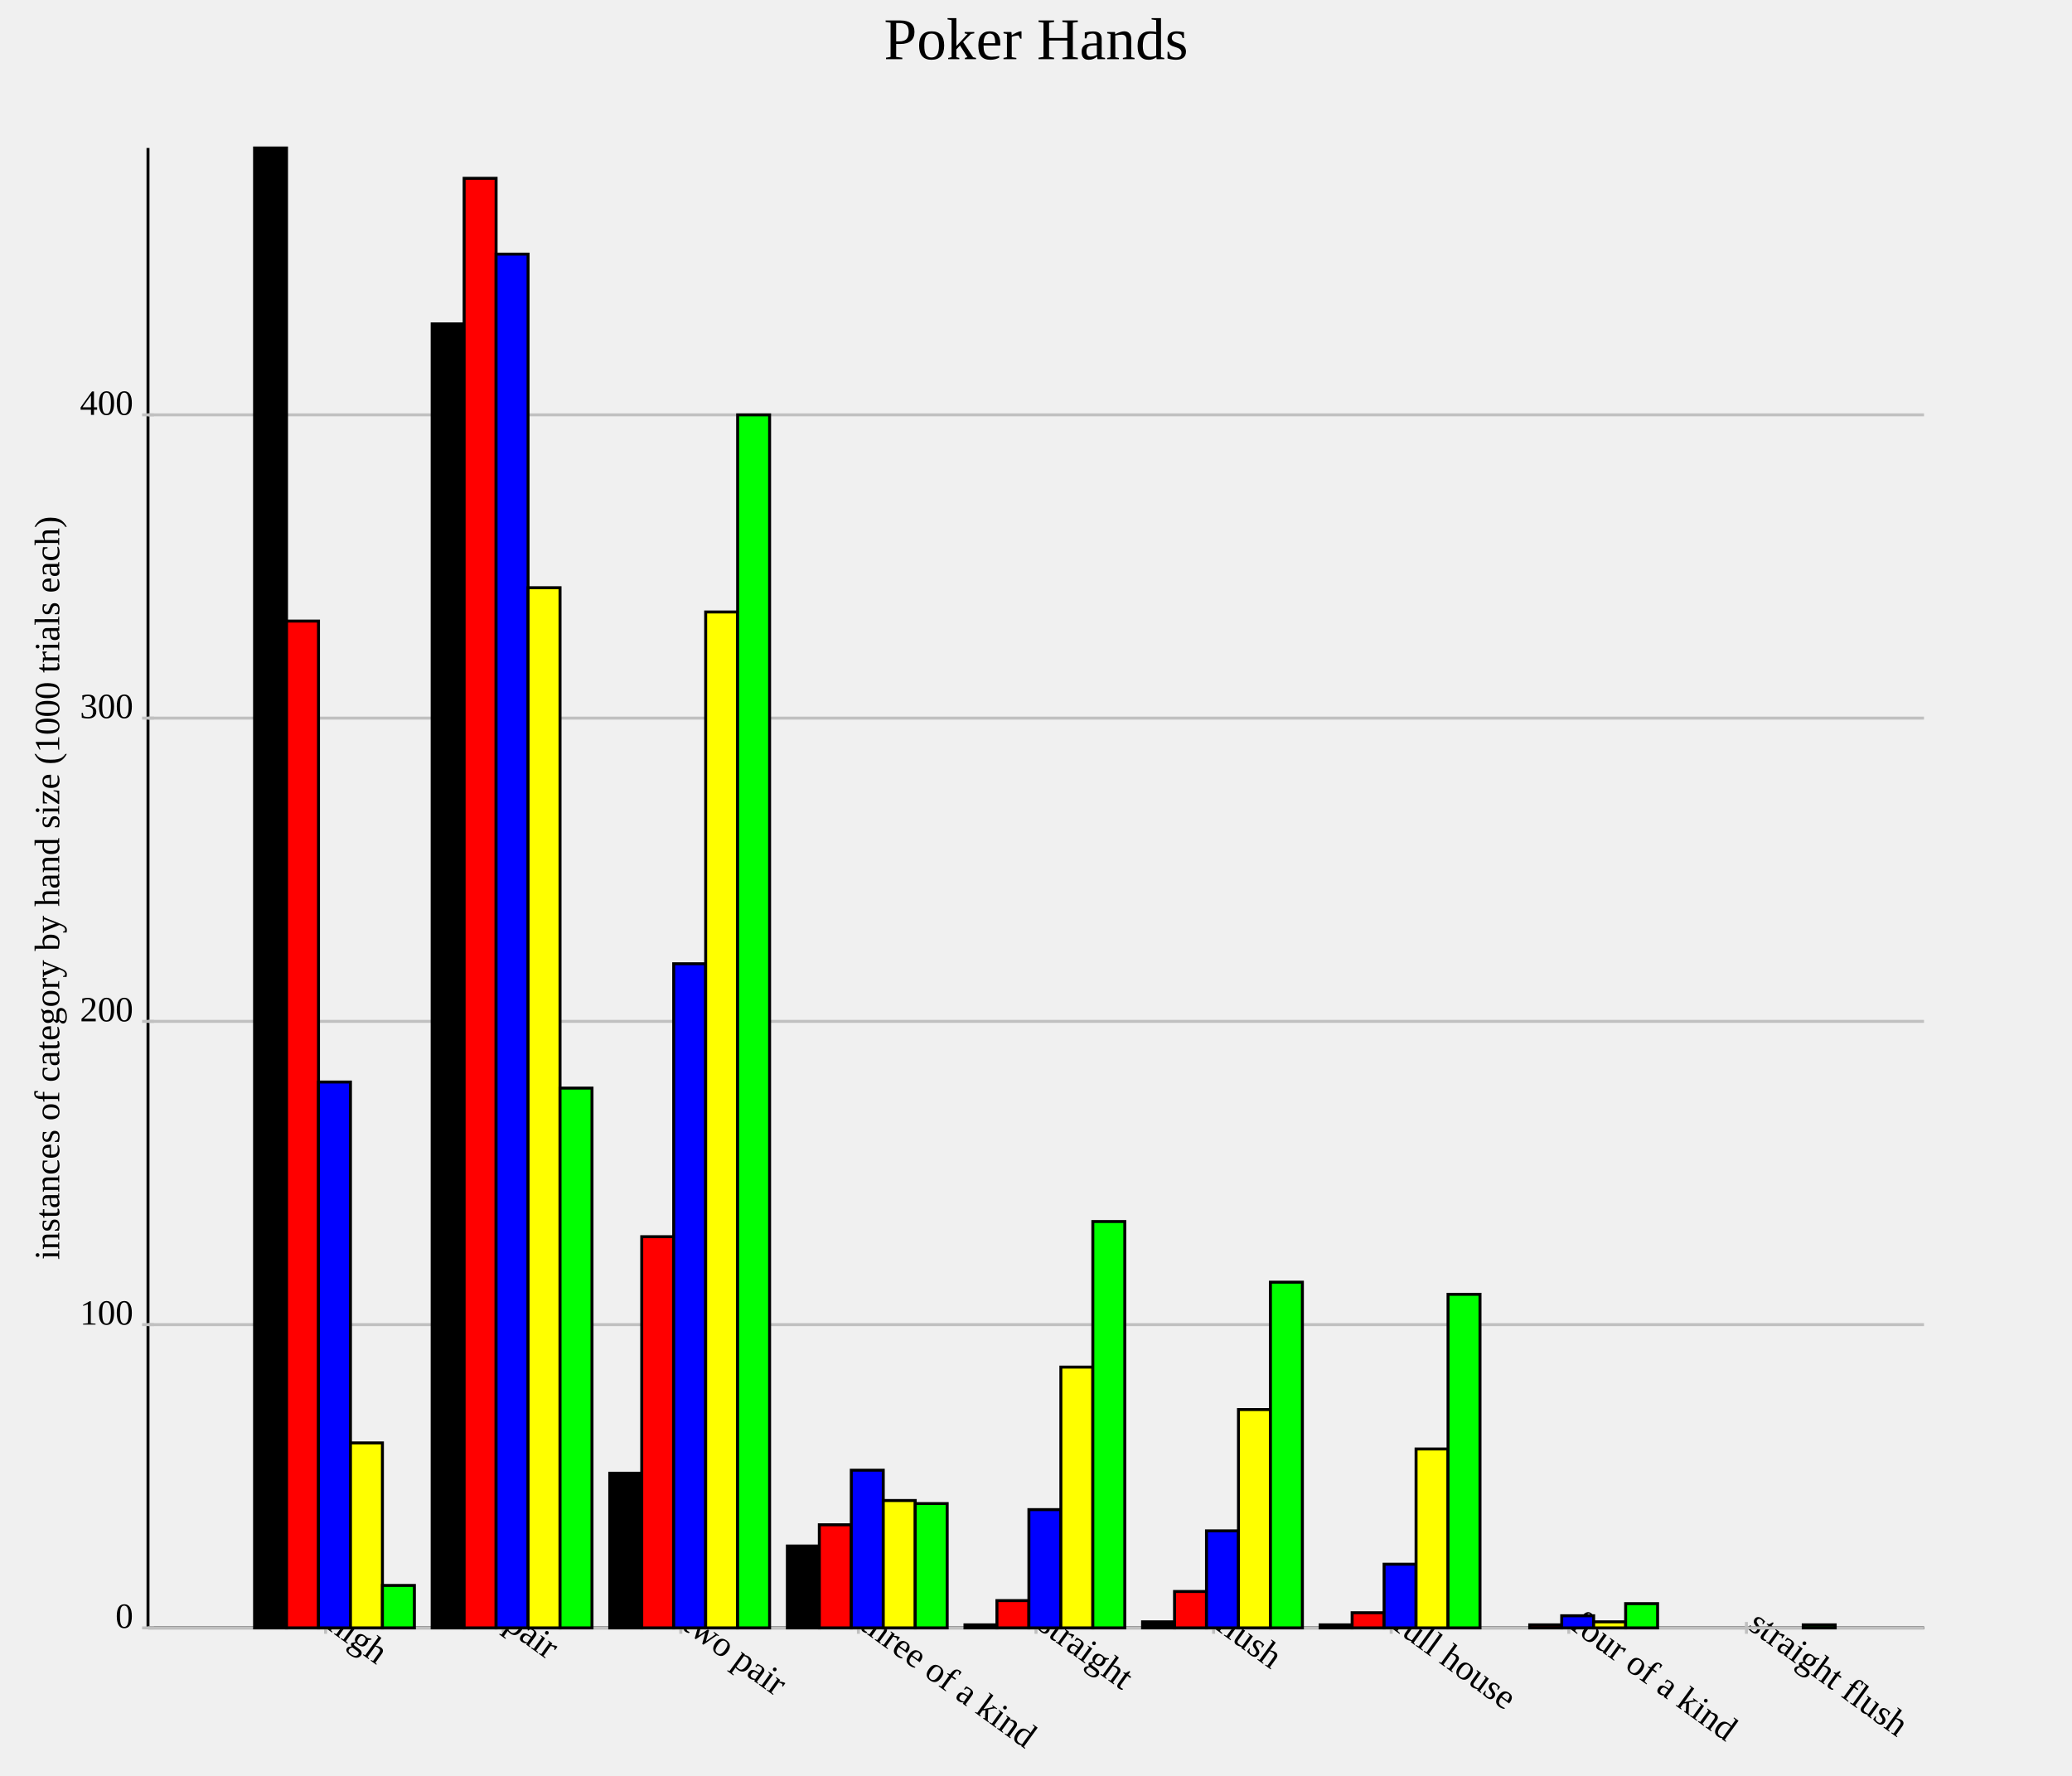
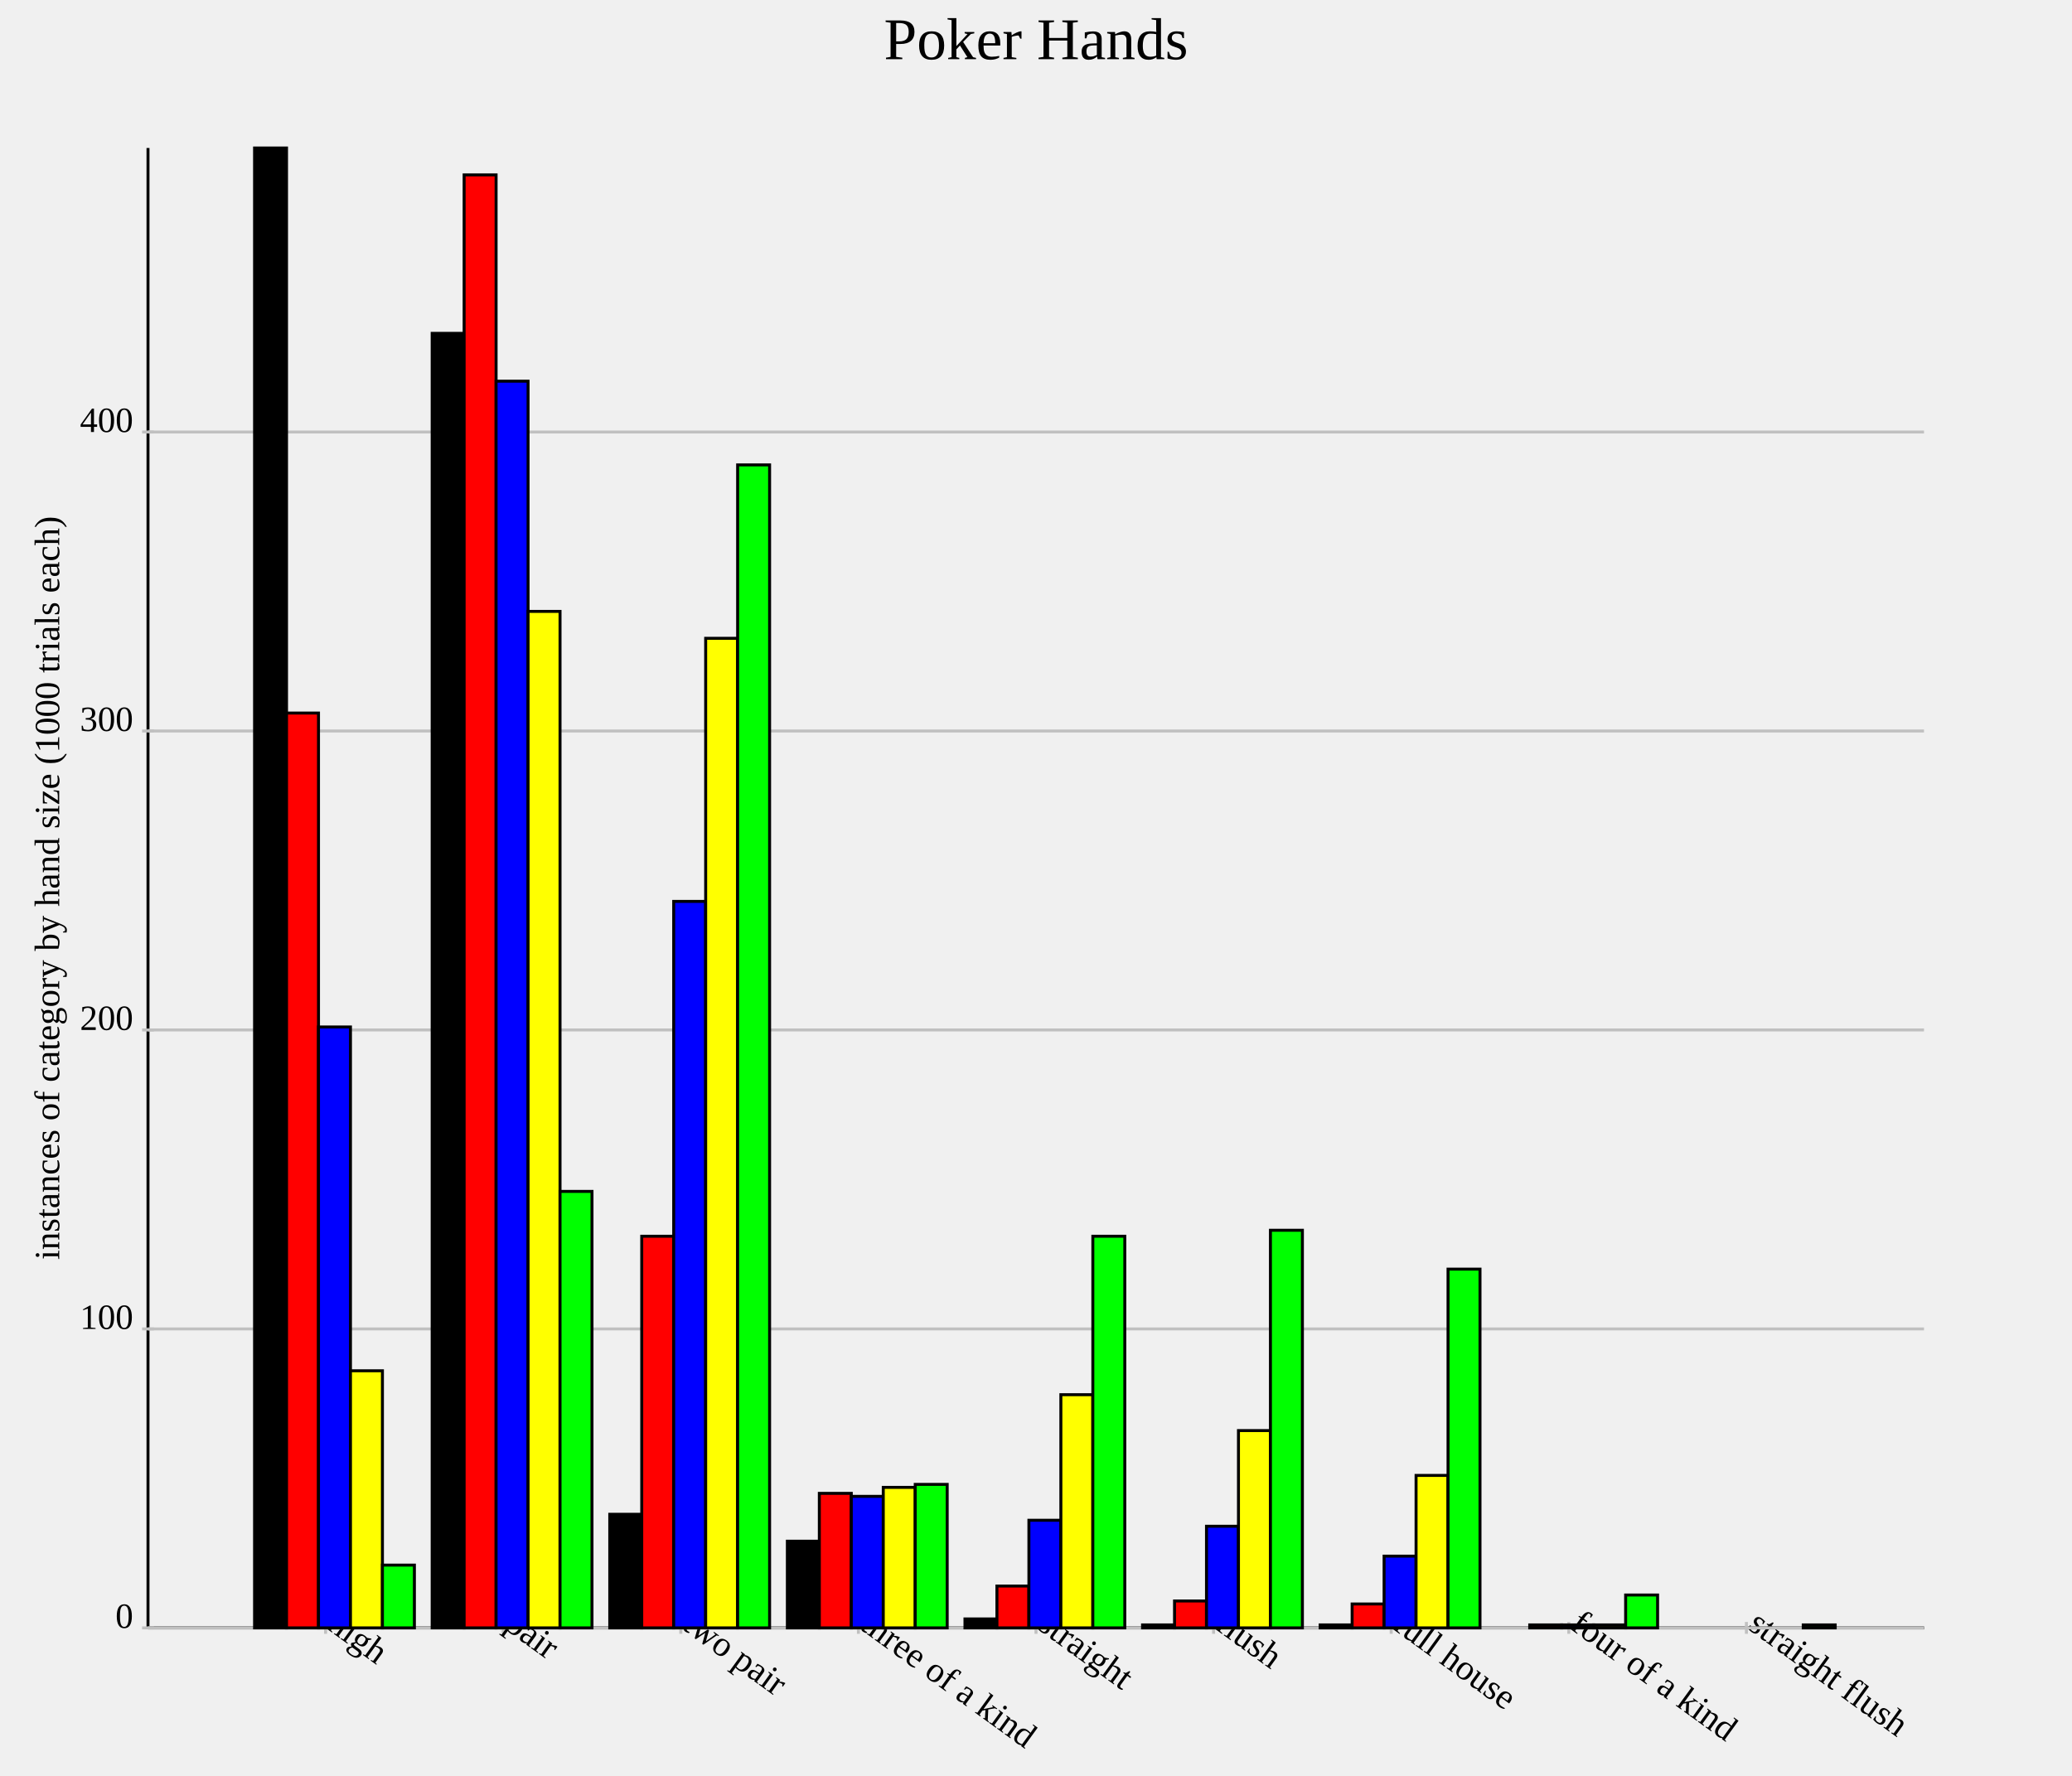
<svg xmlns="http://www.w3.org/2000/svg" version="1.1" width="700.0" height="600.0">
  <style>.caption {
  font-size: 14px;
  font-family: Georgia, serif;
}
</style>
  <line x1="50.0" y1="550.0" x2="650.0" y2="550.0" stroke="rgb(0,0,0)" stroke-width="1" />
  <line x1="50.0" y1="550.0" x2="50.0" y2="50.0" stroke="rgb(0,0,0)" stroke-width="1" />
  <line x1="110.0" y1="548.0" x2="110.0" y2="552.0" stroke="rgb(192,192,192)" stroke-width="1" />
  <text text-anchor="start" alignment-baseline="hanging" x="110.0" y="550.0" font-size="12.0" transform="rotate(36.0,110.0,550.0)">high</text>
  <line x1="170.0" y1="548.0" x2="170.0" y2="552.0" stroke="rgb(192,192,192)" stroke-width="1" />
  <text text-anchor="start" alignment-baseline="hanging" x="170.0" y="550.0" font-size="12.0" transform="rotate(36.0,170.0,550.0)">pair</text>
  <line x1="230.0" y1="548.0" x2="230.0" y2="552.0" stroke="rgb(192,192,192)" stroke-width="1" />
  <text text-anchor="start" alignment-baseline="hanging" x="230.0" y="550.0" font-size="12.0" transform="rotate(36.0,230.0,550.0)">two pair</text>
  <line x1="290.0" y1="548.0" x2="290.0" y2="552.0" stroke="rgb(192,192,192)" stroke-width="1" />
  <text text-anchor="start" alignment-baseline="hanging" x="290.0" y="550.0" font-size="12.0" transform="rotate(36.0,290.0,550.0)">three of a kind</text>
  <line x1="350.0" y1="548.0" x2="350.0" y2="552.0" stroke="rgb(192,192,192)" stroke-width="1" />
  <text text-anchor="start" alignment-baseline="hanging" x="350.0" y="550.0" font-size="12.0" transform="rotate(36.0,350.0,550.0)">straight</text>
  <line x1="410" y1="548.0" x2="410" y2="552.0" stroke="rgb(192,192,192)" stroke-width="1" />
  <text text-anchor="start" alignment-baseline="hanging" x="410" y="550.0" font-size="12.0" transform="rotate(36.0,410,550.0)">flush</text>
  <line x1="470" y1="548.0" x2="470" y2="552.0" stroke="rgb(192,192,192)" stroke-width="1" />
  <text text-anchor="start" alignment-baseline="hanging" x="470" y="550.0" font-size="12.0" transform="rotate(36.0,470,550.0)">full house</text>
  <line x1="530.0" y1="548.0" x2="530.0" y2="552.0" stroke="rgb(192,192,192)" stroke-width="1" />
  <text text-anchor="start" alignment-baseline="hanging" x="530.0" y="550.0" font-size="12.0" transform="rotate(36.0,530.0,550.0)">four of a kind</text>
  <line x1="590" y1="548.0" x2="590" y2="552.0" stroke="rgb(192,192,192)" stroke-width="1" />
  <text text-anchor="start" alignment-baseline="hanging" x="590" y="550.0" font-size="12.0" transform="rotate(36.0,590,550.0)">straight flush</text>
  <line x1="50.0" y1="550.0" x2="650.0" y2="550.0" stroke="rgb(192,192,192)" stroke-width="1" />
  <text text-anchor="end" alignment-baseline="middle" x="45.0" y="550.0" font-size="12.0">0</text>
  <line x1="48.0" y1="550.0" x2="52.0" y2="550.0" stroke="rgb(192,192,192)" stroke-width="1" />
-   <line x1="50.0" y1="447.541" x2="650.0" y2="447.541" stroke="rgb(192,192,192)" stroke-width="1" />
-   <text text-anchor="end" alignment-baseline="middle" x="45.0" y="447.541" font-size="12.0">100</text>
-   <line x1="48.0" y1="447.541" x2="52.0" y2="447.541" stroke="rgb(192,192,192)" stroke-width="1" />
-   <line x1="50.0" y1="345.082" x2="650.0" y2="345.082" stroke="rgb(192,192,192)" stroke-width="1" />
-   <text text-anchor="end" alignment-baseline="middle" x="45.0" y="345.082" font-size="12.0">200</text>
-   <line x1="48.0" y1="345.082" x2="52.0" y2="345.082" stroke="rgb(192,192,192)" stroke-width="1" />
-   <line x1="50.0" y1="242.623" x2="650.0" y2="242.623" stroke="rgb(192,192,192)" stroke-width="1" />
-   <text text-anchor="end" alignment-baseline="middle" x="45.0" y="242.623" font-size="12.0">300</text>
-   <line x1="48.0" y1="242.623" x2="52.0" y2="242.623" stroke="rgb(192,192,192)" stroke-width="1" />
-   <line x1="50.0" y1="140.164" x2="650.0" y2="140.164" stroke="rgb(192,192,192)" stroke-width="1" />
-   <text text-anchor="end" alignment-baseline="middle" x="45.0" y="140.164" font-size="12.0">400</text>
-   <line x1="48.0" y1="140.164" x2="52.0" y2="140.164" stroke="rgb(192,192,192)" stroke-width="1" />
+   <line x1="50.0" y1="448.99" x2="650.0" y2="448.99" stroke="rgb(192,192,192)" stroke-width="1" />
+   <text text-anchor="end" alignment-baseline="middle" x="45.0" y="448.99" font-size="12.0">100</text>
+   <line x1="48.0" y1="448.99" x2="52.0" y2="448.99" stroke="rgb(192,192,192)" stroke-width="1" />
+   <line x1="50.0" y1="347.98" x2="650.0" y2="347.98" stroke="rgb(192,192,192)" stroke-width="1" />
+   <text text-anchor="end" alignment-baseline="middle" x="45.0" y="347.98" font-size="12.0">200</text>
+   <line x1="48.0" y1="347.98" x2="52.0" y2="347.98" stroke="rgb(192,192,192)" stroke-width="1" />
+   <line x1="50.0" y1="246.97" x2="650.0" y2="246.97" stroke="rgb(192,192,192)" stroke-width="1" />
+   <text text-anchor="end" alignment-baseline="middle" x="45.0" y="246.97" font-size="12.0">300</text>
+   <line x1="48.0" y1="246.97" x2="52.0" y2="246.97" stroke="rgb(192,192,192)" stroke-width="1" />
+   <line x1="50.0" y1="145.96" x2="650.0" y2="145.96" stroke="rgb(192,192,192)" stroke-width="1" />
+   <text text-anchor="end" alignment-baseline="middle" x="45.0" y="145.96" font-size="12.0">400</text>
+   <line x1="48.0" y1="145.96" x2="52.0" y2="145.96" stroke="rgb(192,192,192)" stroke-width="1" />
  <rect id="rect0" fill="rgb(0,0,0)" stroke="black" x="86.0" y="50.0" width="10.8" height="500.0" stroke-width="1" />
-   <rect id="rect1" fill="rgb(0,0,0)" stroke="black" x="146.0" y="109.426" width="10.8" height="440.574" stroke-width="1" />
-   <rect id="rect2" fill="rgb(0,0,0)" stroke="black" x="206.0" y="497.746" width="10.8" height="52.254" stroke-width="1" />
-   <rect id="rect3" fill="rgb(0,0,0)" stroke="black" x="266.0" y="522.336" width="10.8" height="27.664" stroke-width="1" />
-   <rect id="rect4" fill="rgb(0,0,0)" stroke="black" x="326.0" y="548.975" width="10.8" height="1.025" stroke-width="1" />
-   <rect id="rect5" fill="rgb(0,0,0)" stroke="black" x="386" y="547.951" width="10.8" height="2.049" stroke-width="1" />
-   <rect id="rect6" fill="rgb(0,0,0)" stroke="black" x="446" y="548.975" width="10.8" height="1.025" stroke-width="1" />
+   <rect id="rect1" fill="rgb(0,0,0)" stroke="black" x="146.0" y="112.626" width="10.8" height="437.374" stroke-width="1" />
+   <rect id="rect2" fill="rgb(0,0,0)" stroke="black" x="206.0" y="511.616" width="10.8" height="38.384" stroke-width="1" />
+   <rect id="rect3" fill="rgb(0,0,0)" stroke="black" x="266.0" y="520.707" width="10.8" height="29.293" stroke-width="1" />
+   <rect id="rect4" fill="rgb(0,0,0)" stroke="black" x="326.0" y="546.97" width="10.8" height="3.03" stroke-width="1" />
+   <rect id="rect5" fill="rgb(0,0,0)" stroke="black" x="386" y="548.99" width="10.8" height="1.01" stroke-width="1" />
+   <rect id="rect6" fill="rgb(0,0,0)" stroke="black" x="446" y="548.99" width="10.8" height="1.01" stroke-width="1" />
  <rect id="rect7" fill="rgb(0,0,0)" stroke="black" x="506.0" y="550.0" width="10.8" height="0.0" stroke-width="1" />
  <rect id="rect8" fill="rgb(0,0,0)" stroke="black" x="566" y="550.0" width="10.8" height="0.0" stroke-width="1" />
-   <rect id="rect9" fill="rgb(255,0,0)" stroke="black" x="96.8" y="209.836" width="10.8" height="340.164" stroke-width="1" />
-   <rect id="rect10" fill="rgb(255,0,0)" stroke="black" x="156.8" y="60.246" width="10.8" height="489.754" stroke-width="1" />
-   <rect id="rect11" fill="rgb(255,0,0)" stroke="black" x="216.8" y="417.828" width="10.8" height="132.172" stroke-width="1" />
-   <rect id="rect12" fill="rgb(255,0,0)" stroke="black" x="276.8" y="515.164" width="10.8" height="34.836" stroke-width="1" />
-   <rect id="rect13" fill="rgb(255,0,0)" stroke="black" x="336.8" y="540.779" width="10.8" height="9.221" stroke-width="1" />
-   <rect id="rect14" fill="rgb(255,0,0)" stroke="black" x="396.8" y="537.705" width="10.8" height="12.295" stroke-width="1" />
-   <rect id="rect15" fill="rgb(255,0,0)" stroke="black" x="456.8" y="544.877" width="10.8" height="5.123" stroke-width="1" />
-   <rect id="rect16" fill="rgb(255,0,0)" stroke="black" x="516.8" y="548.975" width="10.8" height="1.025" stroke-width="1" />
+   <rect id="rect9" fill="rgb(255,0,0)" stroke="black" x="96.8" y="240.909" width="10.8" height="309.091" stroke-width="1" />
+   <rect id="rect10" fill="rgb(255,0,0)" stroke="black" x="156.8" y="59.091" width="10.8" height="490.909" stroke-width="1" />
+   <rect id="rect11" fill="rgb(255,0,0)" stroke="black" x="216.8" y="417.677" width="10.8" height="132.323" stroke-width="1" />
+   <rect id="rect12" fill="rgb(255,0,0)" stroke="black" x="276.8" y="504.545" width="10.8" height="45.455" stroke-width="1" />
+   <rect id="rect13" fill="rgb(255,0,0)" stroke="black" x="336.8" y="535.859" width="10.8" height="14.141" stroke-width="1" />
+   <rect id="rect14" fill="rgb(255,0,0)" stroke="black" x="396.8" y="540.909" width="10.8" height="9.091" stroke-width="1" />
+   <rect id="rect15" fill="rgb(255,0,0)" stroke="black" x="456.8" y="541.919" width="10.8" height="8.081" stroke-width="1" />
+   <rect id="rect16" fill="rgb(255,0,0)" stroke="black" x="516.8" y="548.99" width="10.8" height="1.01" stroke-width="1" />
  <rect id="rect17" fill="rgb(255,0,0)" stroke="black" x="576.8" y="550.0" width="10.8" height="0.0" stroke-width="1" />
-   <rect id="rect18" fill="rgb(0,0,255)" stroke="black" x="107.6" y="365.574" width="10.8" height="184.426" stroke-width="1" />
-   <rect id="rect19" fill="rgb(0,0,255)" stroke="black" x="167.6" y="85.861" width="10.8" height="464.139" stroke-width="1" />
-   <rect id="rect20" fill="rgb(0,0,255)" stroke="black" x="227.6" y="325.615" width="10.8" height="224.385" stroke-width="1" />
-   <rect id="rect21" fill="rgb(0,0,255)" stroke="black" x="287.6" y="496.721" width="10.8" height="53.279" stroke-width="1" />
-   <rect id="rect22" fill="rgb(0,0,255)" stroke="black" x="347.6" y="510.041" width="10.8" height="39.959" stroke-width="1" />
-   <rect id="rect23" fill="rgb(0,0,255)" stroke="black" x="407.6" y="517.213" width="10.8" height="32.787" stroke-width="1" />
-   <rect id="rect24" fill="rgb(0,0,255)" stroke="black" x="467.6" y="528.484" width="10.8" height="21.516" stroke-width="1" />
-   <rect id="rect25" fill="rgb(0,0,255)" stroke="black" x="527.6" y="545.902" width="10.8" height="4.098" stroke-width="1" />
+   <rect id="rect18" fill="rgb(0,0,255)" stroke="black" x="107.6" y="346.97" width="10.8" height="203.03" stroke-width="1" />
+   <rect id="rect19" fill="rgb(0,0,255)" stroke="black" x="167.6" y="128.788" width="10.8" height="421.212" stroke-width="1" />
+   <rect id="rect20" fill="rgb(0,0,255)" stroke="black" x="227.6" y="304.545" width="10.8" height="245.455" stroke-width="1" />
+   <rect id="rect21" fill="rgb(0,0,255)" stroke="black" x="287.6" y="505.556" width="10.8" height="44.444" stroke-width="1" />
+   <rect id="rect22" fill="rgb(0,0,255)" stroke="black" x="347.6" y="513.636" width="10.8" height="36.364" stroke-width="1" />
+   <rect id="rect23" fill="rgb(0,0,255)" stroke="black" x="407.6" y="515.657" width="10.8" height="34.343" stroke-width="1" />
+   <rect id="rect24" fill="rgb(0,0,255)" stroke="black" x="467.6" y="525.758" width="10.8" height="24.242" stroke-width="1" />
+   <rect id="rect25" fill="rgb(0,0,255)" stroke="black" x="527.6" y="548.99" width="10.8" height="1.01" stroke-width="1" />
  <rect id="rect26" fill="rgb(0,0,255)" stroke="black" x="587.6" y="550.0" width="10.8" height="0.0" stroke-width="1" />
-   <rect id="rect27" fill="rgb(255,255,0)" stroke="black" x="118.4" y="487.5" width="10.8" height="62.5" stroke-width="1" />
-   <rect id="rect28" fill="rgb(255,255,0)" stroke="black" x="178.4" y="198.566" width="10.8" height="351.434" stroke-width="1" />
-   <rect id="rect29" fill="rgb(255,255,0)" stroke="black" x="238.4" y="206.762" width="10.8" height="343.238" stroke-width="1" />
-   <rect id="rect30" fill="rgb(255,255,0)" stroke="black" x="298.4" y="506.967" width="10.8" height="43.033" stroke-width="1" />
-   <rect id="rect31" fill="rgb(255,255,0)" stroke="black" x="358.4" y="461.885" width="10.8" height="88.115" stroke-width="1" />
-   <rect id="rect32" fill="rgb(255,255,0)" stroke="black" x="418.4" y="476.23" width="10.8" height="73.77" stroke-width="1" />
-   <rect id="rect33" fill="rgb(255,255,0)" stroke="black" x="478.4" y="489.549" width="10.8" height="60.451" stroke-width="1" />
-   <rect id="rect34" fill="rgb(255,255,0)" stroke="black" x="538.4" y="547.951" width="10.8" height="2.049" stroke-width="1" />
+   <rect id="rect27" fill="rgb(255,255,0)" stroke="black" x="118.4" y="463.131" width="10.8" height="86.869" stroke-width="1" />
+   <rect id="rect28" fill="rgb(255,255,0)" stroke="black" x="178.4" y="206.566" width="10.8" height="343.434" stroke-width="1" />
+   <rect id="rect29" fill="rgb(255,255,0)" stroke="black" x="238.4" y="215.657" width="10.8" height="334.343" stroke-width="1" />
+   <rect id="rect30" fill="rgb(255,255,0)" stroke="black" x="298.4" y="502.525" width="10.8" height="47.475" stroke-width="1" />
+   <rect id="rect31" fill="rgb(255,255,0)" stroke="black" x="358.4" y="471.212" width="10.8" height="78.788" stroke-width="1" />
+   <rect id="rect32" fill="rgb(255,255,0)" stroke="black" x="418.4" y="483.333" width="10.8" height="66.667" stroke-width="1" />
+   <rect id="rect33" fill="rgb(255,255,0)" stroke="black" x="478.4" y="498.485" width="10.8" height="51.515" stroke-width="1" />
+   <rect id="rect34" fill="rgb(255,255,0)" stroke="black" x="538.4" y="548.99" width="10.8" height="1.01" stroke-width="1" />
  <rect id="rect35" fill="rgb(255,255,0)" stroke="black" x="598.4" y="550.0" width="10.8" height="0.0" stroke-width="1" />
-   <rect id="rect36" fill="rgb(0,255,0)" stroke="black" x="129.2" y="535.656" width="10.8" height="14.344" stroke-width="1" />
-   <rect id="rect37" fill="rgb(0,255,0)" stroke="black" x="189.2" y="367.623" width="10.8" height="182.377" stroke-width="1" />
-   <rect id="rect38" fill="rgb(0,255,0)" stroke="black" x="249.2" y="140.164" width="10.8" height="409.836" stroke-width="1" />
-   <rect id="rect39" fill="rgb(0,255,0)" stroke="black" x="309.2" y="507.992" width="10.8" height="42.008" stroke-width="1" />
-   <rect id="rect40" fill="rgb(0,255,0)" stroke="black" x="369.2" y="412.705" width="10.8" height="137.295" stroke-width="1" />
-   <rect id="rect41" fill="rgb(0,255,0)" stroke="black" x="429.2" y="433.197" width="10.8" height="116.803" stroke-width="1" />
-   <rect id="rect42" fill="rgb(0,255,0)" stroke="black" x="489.2" y="437.295" width="10.8" height="112.705" stroke-width="1" />
-   <rect id="rect43" fill="rgb(0,255,0)" stroke="black" x="549.2" y="541.803" width="10.8" height="8.197" stroke-width="1" />
-   <rect id="rect44" fill="rgb(0,255,0)" stroke="black" x="609.2" y="548.975" width="10.8" height="1.025" stroke-width="1" />
+   <rect id="rect36" fill="rgb(0,255,0)" stroke="black" x="129.2" y="528.788" width="10.8" height="21.212" stroke-width="1" />
+   <rect id="rect37" fill="rgb(0,255,0)" stroke="black" x="189.2" y="402.525" width="10.8" height="147.475" stroke-width="1" />
+   <rect id="rect38" fill="rgb(0,255,0)" stroke="black" x="249.2" y="157.071" width="10.8" height="392.929" stroke-width="1" />
+   <rect id="rect39" fill="rgb(0,255,0)" stroke="black" x="309.2" y="501.515" width="10.8" height="48.485" stroke-width="1" />
+   <rect id="rect40" fill="rgb(0,255,0)" stroke="black" x="369.2" y="417.677" width="10.8" height="132.323" stroke-width="1" />
+   <rect id="rect41" fill="rgb(0,255,0)" stroke="black" x="429.2" y="415.657" width="10.8" height="134.343" stroke-width="1" />
+   <rect id="rect42" fill="rgb(0,255,0)" stroke="black" x="489.2" y="428.788" width="10.8" height="121.212" stroke-width="1" />
+   <rect id="rect43" fill="rgb(0,255,0)" stroke="black" x="549.2" y="538.889" width="10.8" height="11.111" stroke-width="1" />
+   <rect id="rect44" fill="rgb(0,255,0)" stroke="black" x="609.2" y="548.99" width="10.8" height="1.01" stroke-width="1" />
  <g>
    <rect id="tooltipbg0" x="0" y="0" width="0" height="0" visibility="hidden" fill="white" />
    <text class="pointLabel" id="tooltiptext0" text-anchor="middle" alignment-baseline="middle" x="91.4" y="300.0" fill="black" visibility="hidden">high from 5</text>
  </g>
  <g>
    <rect id="tooltipbg1" x="0" y="0" width="0" height="0" visibility="hidden" fill="white" />
-     <text class="pointLabel" id="tooltiptext1" text-anchor="middle" alignment-baseline="middle" x="151.4" y="329.713" fill="black" visibility="hidden">pair from 5</text>
+     <text class="pointLabel" id="tooltiptext1" text-anchor="middle" alignment-baseline="middle" x="151.4" y="331.313" fill="black" visibility="hidden">pair from 5</text>
  </g>
  <g>
    <rect id="tooltipbg2" x="0" y="0" width="0" height="0" visibility="hidden" fill="white" />
-     <text class="pointLabel" id="tooltiptext2" text-anchor="middle" alignment-baseline="middle" x="211.4" y="523.873" fill="black" visibility="hidden">two pair from 5</text>
+     <text class="pointLabel" id="tooltiptext2" text-anchor="middle" alignment-baseline="middle" x="211.4" y="530.808" fill="black" visibility="hidden">two pair from 5</text>
  </g>
  <g>
    <rect id="tooltipbg3" x="0" y="0" width="0" height="0" visibility="hidden" fill="white" />
-     <text class="pointLabel" id="tooltiptext3" text-anchor="middle" alignment-baseline="middle" x="271.4" y="536.168" fill="black" visibility="hidden">three of a kind from 5</text>
+     <text class="pointLabel" id="tooltiptext3" text-anchor="middle" alignment-baseline="middle" x="271.4" y="535.354" fill="black" visibility="hidden">three of a kind from 5</text>
  </g>
  <g>
    <rect id="tooltipbg4" x="0" y="0" width="0" height="0" visibility="hidden" fill="white" />
-     <text class="pointLabel" id="tooltiptext4" text-anchor="middle" alignment-baseline="middle" x="331.4" y="549.488" fill="black" visibility="hidden">straight from 5</text>
+     <text class="pointLabel" id="tooltiptext4" text-anchor="middle" alignment-baseline="middle" x="331.4" y="548.485" fill="black" visibility="hidden">straight from 5</text>
  </g>
  <g>
    <rect id="tooltipbg5" x="0" y="0" width="0" height="0" visibility="hidden" fill="white" />
-     <text class="pointLabel" id="tooltiptext5" text-anchor="middle" alignment-baseline="middle" x="391.4" y="548.975" fill="black" visibility="hidden">flush from 5</text>
+     <text class="pointLabel" id="tooltiptext5" text-anchor="middle" alignment-baseline="middle" x="391.4" y="549.495" fill="black" visibility="hidden">flush from 5</text>
  </g>
  <g>
    <rect id="tooltipbg6" x="0" y="0" width="0" height="0" visibility="hidden" fill="white" />
-     <text class="pointLabel" id="tooltiptext6" text-anchor="middle" alignment-baseline="middle" x="451.4" y="549.488" fill="black" visibility="hidden">full house from 5</text>
+     <text class="pointLabel" id="tooltiptext6" text-anchor="middle" alignment-baseline="middle" x="451.4" y="549.495" fill="black" visibility="hidden">full house from 5</text>
  </g>
  <g>
    <rect id="tooltipbg7" x="0" y="0" width="0" height="0" visibility="hidden" fill="white" />
    <text class="pointLabel" id="tooltiptext7" text-anchor="middle" alignment-baseline="middle" x="511.4" y="550.0" fill="black" visibility="hidden">four of a kind from 5</text>
  </g>
  <g>
    <rect id="tooltipbg8" x="0" y="0" width="0" height="0" visibility="hidden" fill="white" />
    <text class="pointLabel" id="tooltiptext8" text-anchor="middle" alignment-baseline="middle" x="571.4" y="550.0" fill="black" visibility="hidden">straight flush from 5</text>
  </g>
  <g>
    <rect id="tooltipbg9" x="0" y="0" width="0" height="0" visibility="hidden" fill="white" />
-     <text class="pointLabel" id="tooltiptext9" text-anchor="middle" alignment-baseline="middle" x="102.2" y="379.918" fill="black" visibility="hidden">high from 6</text>
+     <text class="pointLabel" id="tooltiptext9" text-anchor="middle" alignment-baseline="middle" x="102.2" y="395.455" fill="black" visibility="hidden">high from 6</text>
  </g>
  <g>
    <rect id="tooltipbg10" x="0" y="0" width="0" height="0" visibility="hidden" fill="white" />
-     <text class="pointLabel" id="tooltiptext10" text-anchor="middle" alignment-baseline="middle" x="162.2" y="305.123" fill="black" visibility="hidden">pair from 6</text>
+     <text class="pointLabel" id="tooltiptext10" text-anchor="middle" alignment-baseline="middle" x="162.2" y="304.545" fill="black" visibility="hidden">pair from 6</text>
  </g>
  <g>
    <rect id="tooltipbg11" x="0" y="0" width="0" height="0" visibility="hidden" fill="white" />
-     <text class="pointLabel" id="tooltiptext11" text-anchor="middle" alignment-baseline="middle" x="222.2" y="483.914" fill="black" visibility="hidden">two pair from 6</text>
+     <text class="pointLabel" id="tooltiptext11" text-anchor="middle" alignment-baseline="middle" x="222.2" y="483.838" fill="black" visibility="hidden">two pair from 6</text>
  </g>
  <g>
    <rect id="tooltipbg12" x="0" y="0" width="0" height="0" visibility="hidden" fill="white" />
-     <text class="pointLabel" id="tooltiptext12" text-anchor="middle" alignment-baseline="middle" x="282.2" y="532.582" fill="black" visibility="hidden">three of a kind from 6</text>
+     <text class="pointLabel" id="tooltiptext12" text-anchor="middle" alignment-baseline="middle" x="282.2" y="527.273" fill="black" visibility="hidden">three of a kind from 6</text>
  </g>
  <g>
    <rect id="tooltipbg13" x="0" y="0" width="0" height="0" visibility="hidden" fill="white" />
-     <text class="pointLabel" id="tooltiptext13" text-anchor="middle" alignment-baseline="middle" x="342.2" y="545.389" fill="black" visibility="hidden">straight from 6</text>
+     <text class="pointLabel" id="tooltiptext13" text-anchor="middle" alignment-baseline="middle" x="342.2" y="542.929" fill="black" visibility="hidden">straight from 6</text>
  </g>
  <g>
    <rect id="tooltipbg14" x="0" y="0" width="0" height="0" visibility="hidden" fill="white" />
-     <text class="pointLabel" id="tooltiptext14" text-anchor="middle" alignment-baseline="middle" x="402.2" y="543.852" fill="black" visibility="hidden">flush from 6</text>
+     <text class="pointLabel" id="tooltiptext14" text-anchor="middle" alignment-baseline="middle" x="402.2" y="545.455" fill="black" visibility="hidden">flush from 6</text>
  </g>
  <g>
    <rect id="tooltipbg15" x="0" y="0" width="0" height="0" visibility="hidden" fill="white" />
-     <text class="pointLabel" id="tooltiptext15" text-anchor="middle" alignment-baseline="middle" x="462.2" y="547.439" fill="black" visibility="hidden">full house from 6</text>
+     <text class="pointLabel" id="tooltiptext15" text-anchor="middle" alignment-baseline="middle" x="462.2" y="545.96" fill="black" visibility="hidden">full house from 6</text>
  </g>
  <g>
    <rect id="tooltipbg16" x="0" y="0" width="0" height="0" visibility="hidden" fill="white" />
-     <text class="pointLabel" id="tooltiptext16" text-anchor="middle" alignment-baseline="middle" x="522.2" y="549.488" fill="black" visibility="hidden">four of a kind from 6</text>
+     <text class="pointLabel" id="tooltiptext16" text-anchor="middle" alignment-baseline="middle" x="522.2" y="549.495" fill="black" visibility="hidden">four of a kind from 6</text>
  </g>
  <g>
    <rect id="tooltipbg17" x="0" y="0" width="0" height="0" visibility="hidden" fill="white" />
    <text class="pointLabel" id="tooltiptext17" text-anchor="middle" alignment-baseline="middle" x="582.2" y="550.0" fill="black" visibility="hidden">straight flush from 6</text>
  </g>
  <g>
    <rect id="tooltipbg18" x="0" y="0" width="0" height="0" visibility="hidden" fill="white" />
-     <text class="pointLabel" id="tooltiptext18" text-anchor="middle" alignment-baseline="middle" x="113.0" y="457.787" fill="black" visibility="hidden">high from 7</text>
+     <text class="pointLabel" id="tooltiptext18" text-anchor="middle" alignment-baseline="middle" x="113.0" y="448.485" fill="black" visibility="hidden">high from 7</text>
  </g>
  <g>
    <rect id="tooltipbg19" x="0" y="0" width="0" height="0" visibility="hidden" fill="white" />
-     <text class="pointLabel" id="tooltiptext19" text-anchor="middle" alignment-baseline="middle" x="173.0" y="317.93" fill="black" visibility="hidden">pair from 7</text>
+     <text class="pointLabel" id="tooltiptext19" text-anchor="middle" alignment-baseline="middle" x="173.0" y="339.394" fill="black" visibility="hidden">pair from 7</text>
  </g>
  <g>
    <rect id="tooltipbg20" x="0" y="0" width="0" height="0" visibility="hidden" fill="white" />
-     <text class="pointLabel" id="tooltiptext20" text-anchor="middle" alignment-baseline="middle" x="233" y="437.807" fill="black" visibility="hidden">two pair from 7</text>
+     <text class="pointLabel" id="tooltiptext20" text-anchor="middle" alignment-baseline="middle" x="233" y="427.273" fill="black" visibility="hidden">two pair from 7</text>
  </g>
  <g>
    <rect id="tooltipbg21" x="0" y="0" width="0" height="0" visibility="hidden" fill="white" />
-     <text class="pointLabel" id="tooltiptext21" text-anchor="middle" alignment-baseline="middle" x="293.0" y="523.361" fill="black" visibility="hidden">three of a kind from 7</text>
+     <text class="pointLabel" id="tooltiptext21" text-anchor="middle" alignment-baseline="middle" x="293.0" y="527.778" fill="black" visibility="hidden">three of a kind from 7</text>
  </g>
  <g>
    <rect id="tooltipbg22" x="0" y="0" width="0" height="0" visibility="hidden" fill="white" />
-     <text class="pointLabel" id="tooltiptext22" text-anchor="middle" alignment-baseline="middle" x="353.0" y="530.02" fill="black" visibility="hidden">straight from 7</text>
+     <text class="pointLabel" id="tooltiptext22" text-anchor="middle" alignment-baseline="middle" x="353.0" y="531.818" fill="black" visibility="hidden">straight from 7</text>
  </g>
  <g>
    <rect id="tooltipbg23" x="0" y="0" width="0" height="0" visibility="hidden" fill="white" />
-     <text class="pointLabel" id="tooltiptext23" text-anchor="middle" alignment-baseline="middle" x="413.0" y="533.607" fill="black" visibility="hidden">flush from 7</text>
+     <text class="pointLabel" id="tooltiptext23" text-anchor="middle" alignment-baseline="middle" x="413.0" y="532.828" fill="black" visibility="hidden">flush from 7</text>
  </g>
  <g>
    <rect id="tooltipbg24" x="0" y="0" width="0" height="0" visibility="hidden" fill="white" />
-     <text class="pointLabel" id="tooltiptext24" text-anchor="middle" alignment-baseline="middle" x="473" y="539.242" fill="black" visibility="hidden">full house from 7</text>
+     <text class="pointLabel" id="tooltiptext24" text-anchor="middle" alignment-baseline="middle" x="473" y="537.879" fill="black" visibility="hidden">full house from 7</text>
  </g>
  <g>
    <rect id="tooltipbg25" x="0" y="0" width="0" height="0" visibility="hidden" fill="white" />
-     <text class="pointLabel" id="tooltiptext25" text-anchor="middle" alignment-baseline="middle" x="533.0" y="547.951" fill="black" visibility="hidden">four of a kind from 7</text>
+     <text class="pointLabel" id="tooltiptext25" text-anchor="middle" alignment-baseline="middle" x="533.0" y="549.495" fill="black" visibility="hidden">four of a kind from 7</text>
  </g>
  <g>
    <rect id="tooltipbg26" x="0" y="0" width="0" height="0" visibility="hidden" fill="white" />
    <text class="pointLabel" id="tooltiptext26" text-anchor="middle" alignment-baseline="middle" x="593.0" y="550.0" fill="black" visibility="hidden">straight flush from 7</text>
  </g>
  <g>
    <rect id="tooltipbg27" x="0" y="0" width="0" height="0" visibility="hidden" fill="white" />
-     <text class="pointLabel" id="tooltiptext27" text-anchor="middle" alignment-baseline="middle" x="123.8" y="518.75" fill="black" visibility="hidden">high from 8</text>
+     <text class="pointLabel" id="tooltiptext27" text-anchor="middle" alignment-baseline="middle" x="123.8" y="506.566" fill="black" visibility="hidden">high from 8</text>
  </g>
  <g>
    <rect id="tooltipbg28" x="0" y="0" width="0" height="0" visibility="hidden" fill="white" />
-     <text class="pointLabel" id="tooltiptext28" text-anchor="middle" alignment-baseline="middle" x="183.8" y="374.283" fill="black" visibility="hidden">pair from 8</text>
+     <text class="pointLabel" id="tooltiptext28" text-anchor="middle" alignment-baseline="middle" x="183.8" y="378.283" fill="black" visibility="hidden">pair from 8</text>
  </g>
  <g>
    <rect id="tooltipbg29" x="0" y="0" width="0" height="0" visibility="hidden" fill="white" />
-     <text class="pointLabel" id="tooltiptext29" text-anchor="middle" alignment-baseline="middle" x="243.8" y="378.381" fill="black" visibility="hidden">two pair from 8</text>
+     <text class="pointLabel" id="tooltiptext29" text-anchor="middle" alignment-baseline="middle" x="243.8" y="382.828" fill="black" visibility="hidden">two pair from 8</text>
  </g>
  <g>
    <rect id="tooltipbg30" x="0" y="0" width="0" height="0" visibility="hidden" fill="white" />
-     <text class="pointLabel" id="tooltiptext30" text-anchor="middle" alignment-baseline="middle" x="303.8" y="528.484" fill="black" visibility="hidden">three of a kind from 8</text>
+     <text class="pointLabel" id="tooltiptext30" text-anchor="middle" alignment-baseline="middle" x="303.8" y="526.263" fill="black" visibility="hidden">three of a kind from 8</text>
  </g>
  <g>
    <rect id="tooltipbg31" x="0" y="0" width="0" height="0" visibility="hidden" fill="white" />
-     <text class="pointLabel" id="tooltiptext31" text-anchor="middle" alignment-baseline="middle" x="363.8" y="505.943" fill="black" visibility="hidden">straight from 8</text>
+     <text class="pointLabel" id="tooltiptext31" text-anchor="middle" alignment-baseline="middle" x="363.8" y="510.606" fill="black" visibility="hidden">straight from 8</text>
  </g>
  <g>
    <rect id="tooltipbg32" x="0" y="0" width="0" height="0" visibility="hidden" fill="white" />
-     <text class="pointLabel" id="tooltiptext32" text-anchor="middle" alignment-baseline="middle" x="423.8" y="513.115" fill="black" visibility="hidden">flush from 8</text>
+     <text class="pointLabel" id="tooltiptext32" text-anchor="middle" alignment-baseline="middle" x="423.8" y="516.667" fill="black" visibility="hidden">flush from 8</text>
  </g>
  <g>
    <rect id="tooltipbg33" x="0" y="0" width="0" height="0" visibility="hidden" fill="white" />
-     <text class="pointLabel" id="tooltiptext33" text-anchor="middle" alignment-baseline="middle" x="483.8" y="519.775" fill="black" visibility="hidden">full house from 8</text>
+     <text class="pointLabel" id="tooltiptext33" text-anchor="middle" alignment-baseline="middle" x="483.8" y="524.242" fill="black" visibility="hidden">full house from 8</text>
  </g>
  <g>
    <rect id="tooltipbg34" x="0" y="0" width="0" height="0" visibility="hidden" fill="white" />
-     <text class="pointLabel" id="tooltiptext34" text-anchor="middle" alignment-baseline="middle" x="543.8" y="548.975" fill="black" visibility="hidden">four of a kind from 8</text>
+     <text class="pointLabel" id="tooltiptext34" text-anchor="middle" alignment-baseline="middle" x="543.8" y="549.495" fill="black" visibility="hidden">four of a kind from 8</text>
  </g>
  <g>
    <rect id="tooltipbg35" x="0" y="0" width="0" height="0" visibility="hidden" fill="white" />
    <text class="pointLabel" id="tooltiptext35" text-anchor="middle" alignment-baseline="middle" x="603.8" y="550.0" fill="black" visibility="hidden">straight flush from 8</text>
  </g>
  <g>
    <rect id="tooltipbg36" x="0" y="0" width="0" height="0" visibility="hidden" fill="white" />
-     <text class="pointLabel" id="tooltiptext36" text-anchor="middle" alignment-baseline="middle" x="134.6" y="542.828" fill="black" visibility="hidden">high from 9</text>
+     <text class="pointLabel" id="tooltiptext36" text-anchor="middle" alignment-baseline="middle" x="134.6" y="539.394" fill="black" visibility="hidden">high from 9</text>
  </g>
  <g>
    <rect id="tooltipbg37" x="0" y="0" width="0" height="0" visibility="hidden" fill="white" />
-     <text class="pointLabel" id="tooltiptext37" text-anchor="middle" alignment-baseline="middle" x="194.6" y="458.811" fill="black" visibility="hidden">pair from 9</text>
+     <text class="pointLabel" id="tooltiptext37" text-anchor="middle" alignment-baseline="middle" x="194.6" y="476.263" fill="black" visibility="hidden">pair from 9</text>
  </g>
  <g>
    <rect id="tooltipbg38" x="0" y="0" width="0" height="0" visibility="hidden" fill="white" />
-     <text class="pointLabel" id="tooltiptext38" text-anchor="middle" alignment-baseline="middle" x="254.6" y="345.082" fill="black" visibility="hidden">two pair from 9</text>
+     <text class="pointLabel" id="tooltiptext38" text-anchor="middle" alignment-baseline="middle" x="254.6" y="353.535" fill="black" visibility="hidden">two pair from 9</text>
  </g>
  <g>
    <rect id="tooltipbg39" x="0" y="0" width="0" height="0" visibility="hidden" fill="white" />
-     <text class="pointLabel" id="tooltiptext39" text-anchor="middle" alignment-baseline="middle" x="314.6" y="528.996" fill="black" visibility="hidden">three of a kind from 9</text>
+     <text class="pointLabel" id="tooltiptext39" text-anchor="middle" alignment-baseline="middle" x="314.6" y="525.758" fill="black" visibility="hidden">three of a kind from 9</text>
  </g>
  <g>
    <rect id="tooltipbg40" x="0" y="0" width="0" height="0" visibility="hidden" fill="white" />
-     <text class="pointLabel" id="tooltiptext40" text-anchor="middle" alignment-baseline="middle" x="374.6" y="481.352" fill="black" visibility="hidden">straight from 9</text>
+     <text class="pointLabel" id="tooltiptext40" text-anchor="middle" alignment-baseline="middle" x="374.6" y="483.838" fill="black" visibility="hidden">straight from 9</text>
  </g>
  <g>
    <rect id="tooltipbg41" x="0" y="0" width="0" height="0" visibility="hidden" fill="white" />
-     <text class="pointLabel" id="tooltiptext41" text-anchor="middle" alignment-baseline="middle" x="434.6" y="491.598" fill="black" visibility="hidden">flush from 9</text>
+     <text class="pointLabel" id="tooltiptext41" text-anchor="middle" alignment-baseline="middle" x="434.6" y="482.828" fill="black" visibility="hidden">flush from 9</text>
  </g>
  <g>
    <rect id="tooltipbg42" x="0" y="0" width="0" height="0" visibility="hidden" fill="white" />
-     <text class="pointLabel" id="tooltiptext42" text-anchor="middle" alignment-baseline="middle" x="494.6" y="493.648" fill="black" visibility="hidden">full house from 9</text>
+     <text class="pointLabel" id="tooltiptext42" text-anchor="middle" alignment-baseline="middle" x="494.6" y="489.394" fill="black" visibility="hidden">full house from 9</text>
  </g>
  <g>
    <rect id="tooltipbg43" x="0" y="0" width="0" height="0" visibility="hidden" fill="white" />
-     <text class="pointLabel" id="tooltiptext43" text-anchor="middle" alignment-baseline="middle" x="554.6" y="545.902" fill="black" visibility="hidden">four of a kind from 9</text>
+     <text class="pointLabel" id="tooltiptext43" text-anchor="middle" alignment-baseline="middle" x="554.6" y="544.444" fill="black" visibility="hidden">four of a kind from 9</text>
  </g>
  <g>
    <rect id="tooltipbg44" x="0" y="0" width="0" height="0" visibility="hidden" fill="white" />
-     <text class="pointLabel" id="tooltiptext44" text-anchor="middle" alignment-baseline="middle" x="614.6" y="549.488" fill="black" visibility="hidden">straight flush from 9</text>
+     <text class="pointLabel" id="tooltiptext44" text-anchor="middle" alignment-baseline="middle" x="614.6" y="549.495" fill="black" visibility="hidden">straight flush from 9</text>
  </g>
  <text x="350.0" y="20.0" text-anchor="middle" fill="rgb(0,0,0)" font-size="20.0">Poker Hands</text>
  <text transform="rotate(-90.0 20.0 300.0)" x="20.0" y="300.0" text-anchor="middle" fill="rgb(0,0,0)" font-size="12.0">instances of category by hand size (1000 trials each)</text>
      Sorry, your browser does not support inline SVG.
    </svg>
